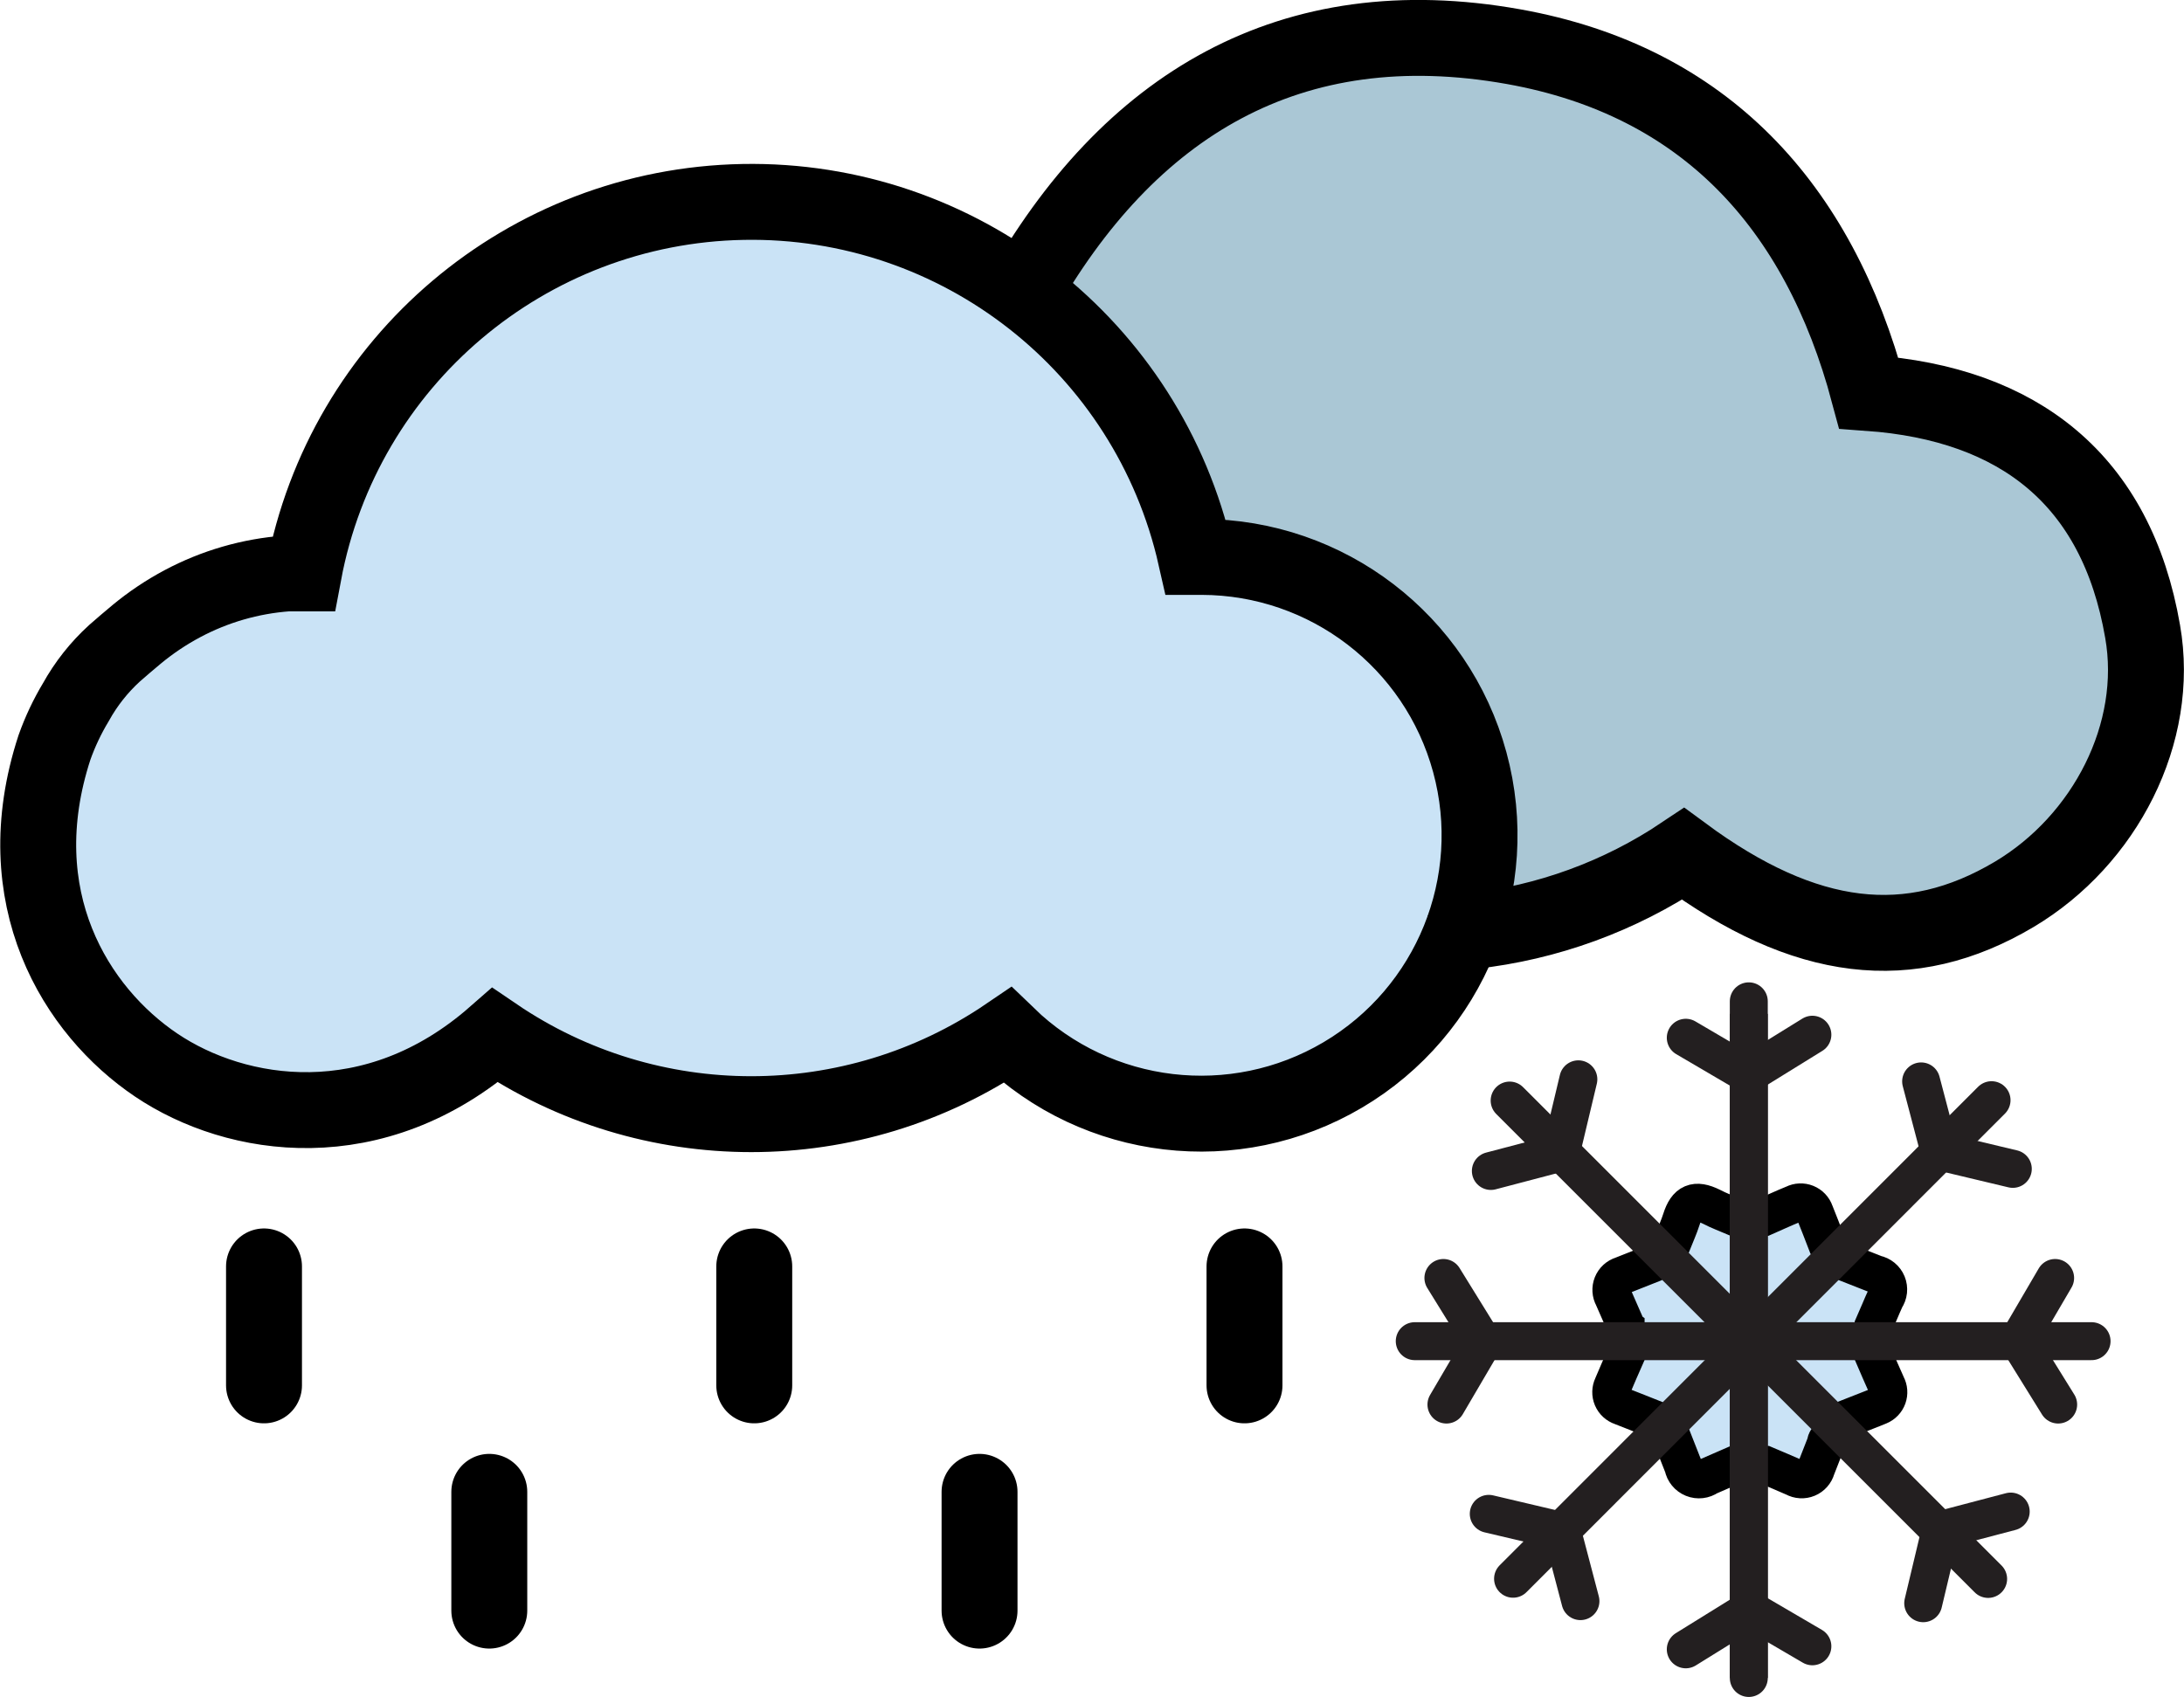
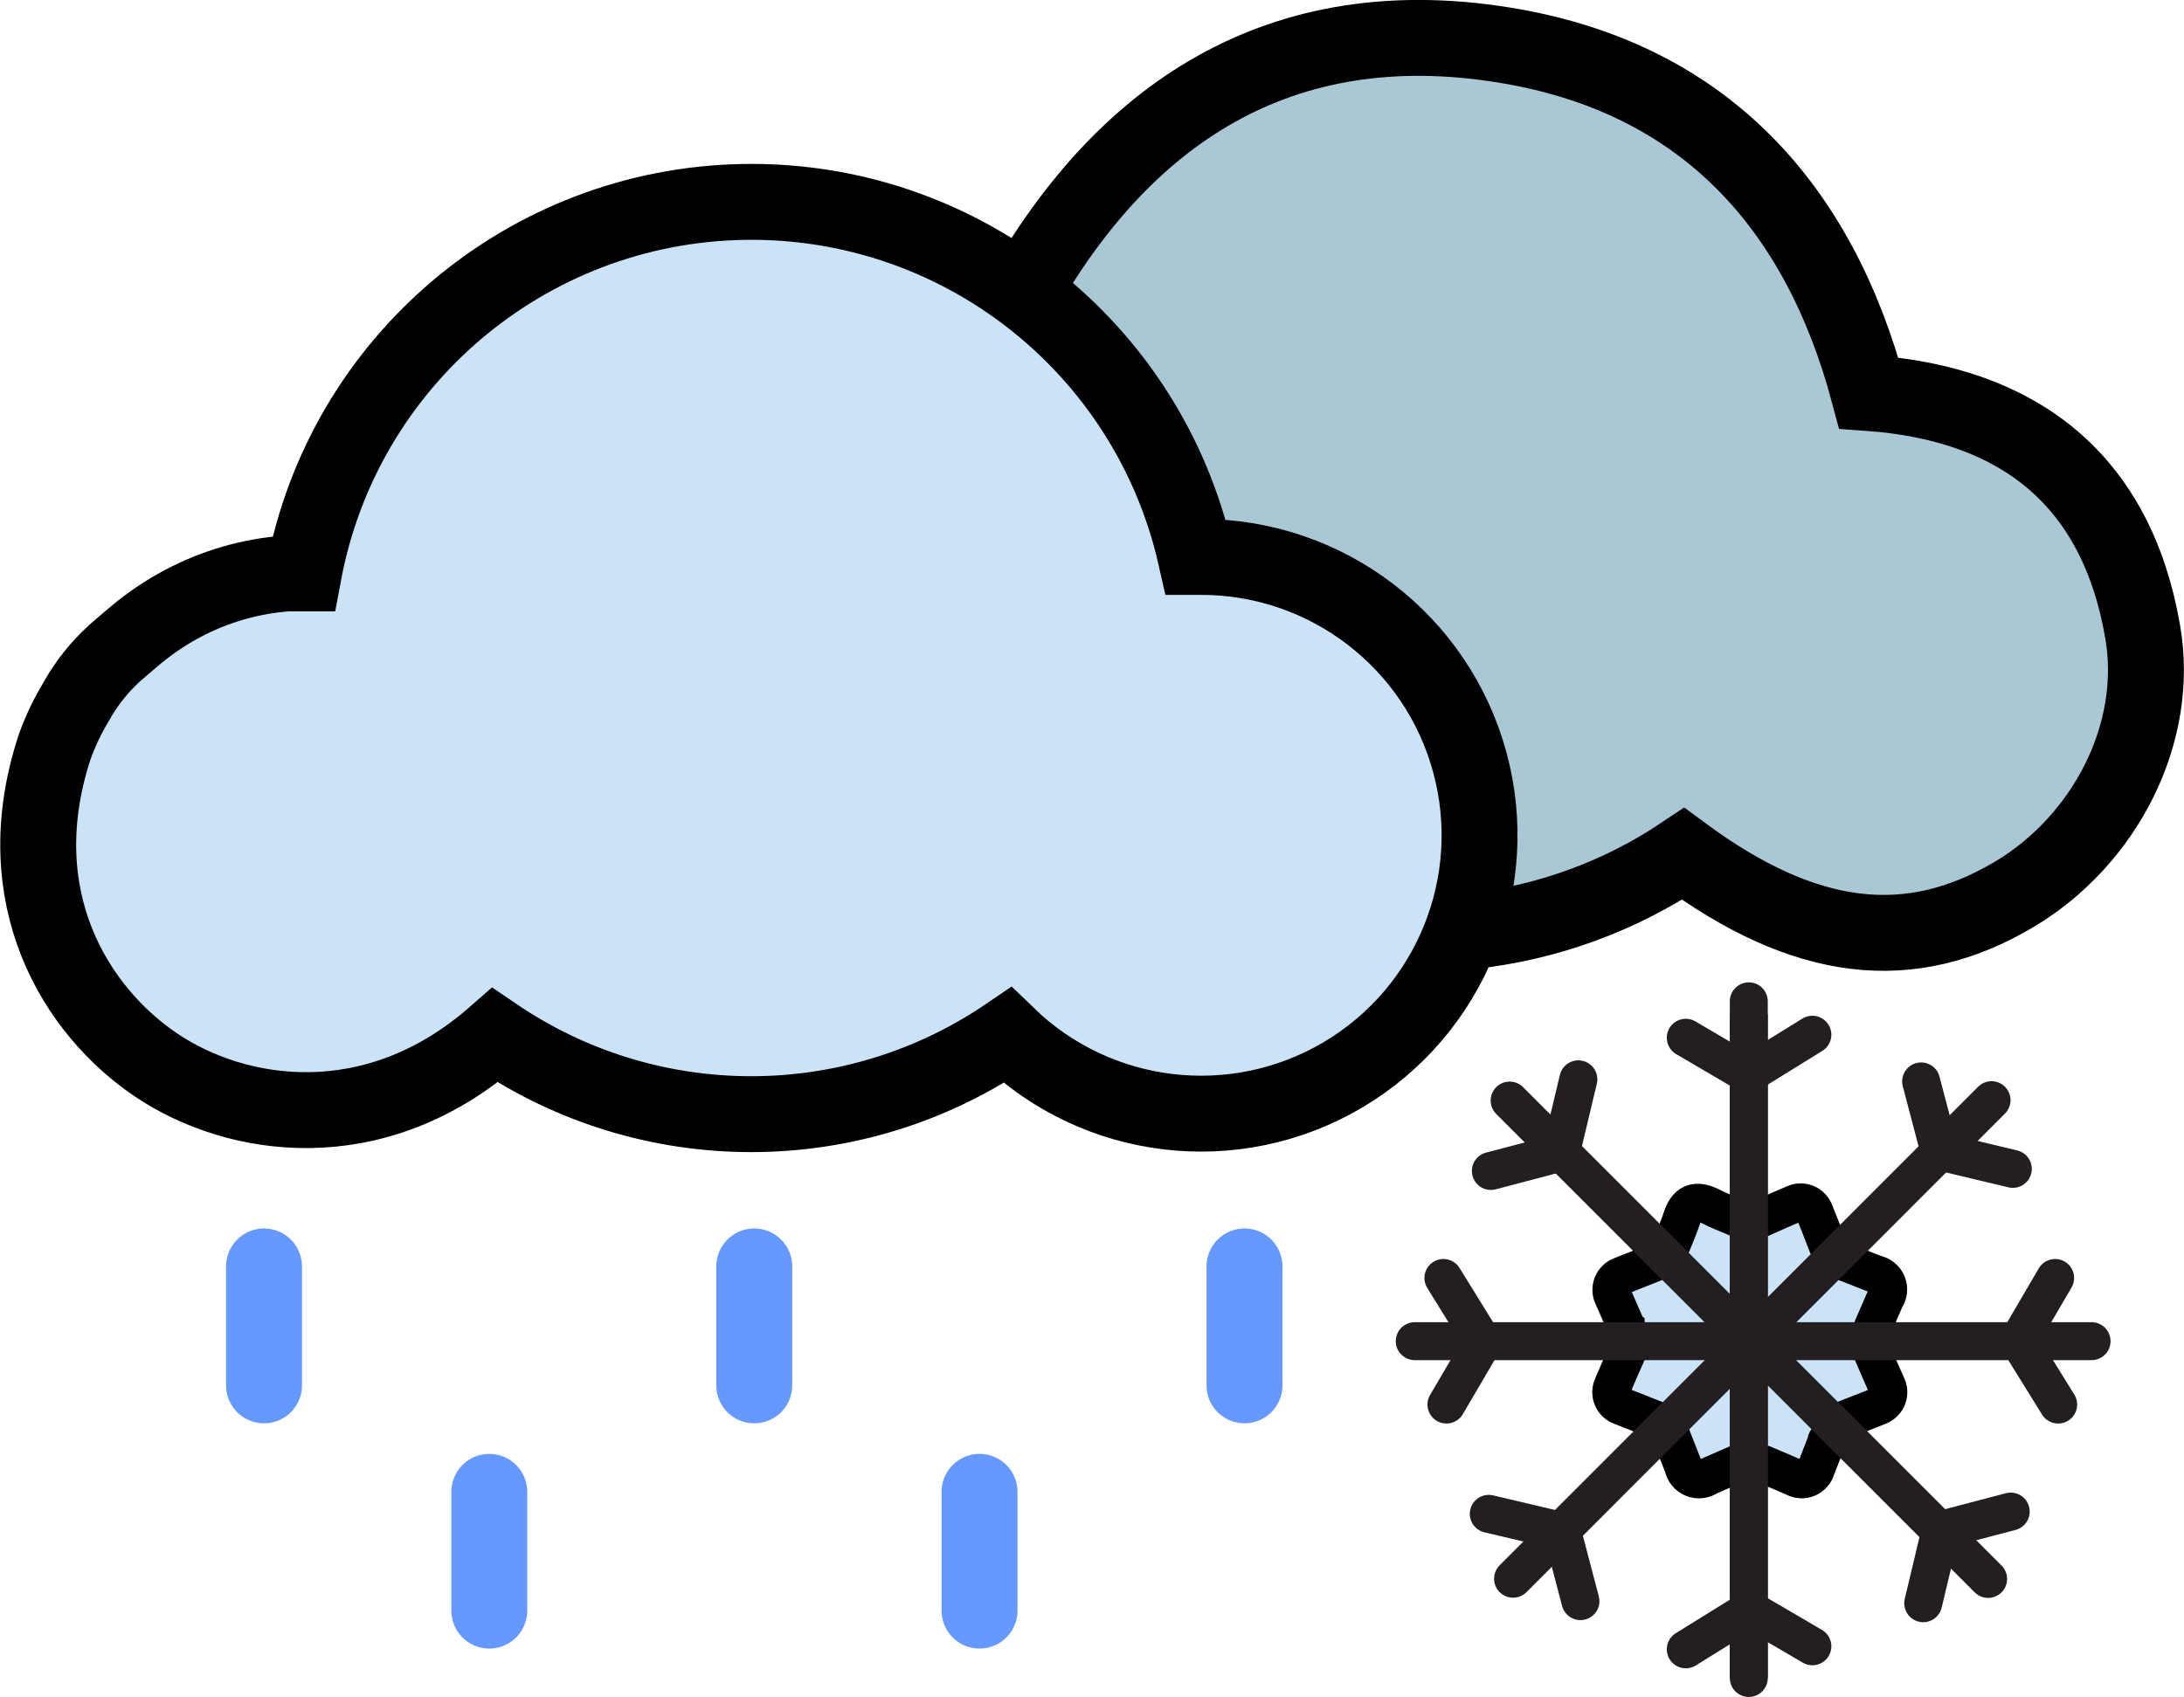
<svg xmlns="http://www.w3.org/2000/svg" viewBox="0 0 115.07 89.43">
  <defs>
-     <style>.cls-1{fill:#cae3f6;}.cls-2{fill:#aac7d5;}.cls-3,.cls-4,.cls-5,.cls-6,.cls-7{fill:none;stroke-miterlimit:10;}.cls-3,.cls-4,.cls-5{stroke:#000;}.cls-3,.cls-4{stroke-width:4px;}.cls-4,.cls-7{stroke-linecap:round;}.cls-5,.cls-6,.cls-7{stroke-width:2px;}.cls-6,.cls-7{stroke:#231f20;}</style>
+     <style>.cls-1{fill:#cae3f6;}.cls-2{fill:#aac7d5;}.cls-3,.cls-4,.cls-5,.cls-6,.cls-7{fill:none;stroke-miterlimit:10;}.cls-3,.cls-4,.cls-5{stroke:#000;}.cls-3,.cls-4{stroke-width:4px;}.cls-4,.cls-7{stroke-linecap:round;stroke:#69F}.cls-5,.cls-6,.cls-7{stroke-width:2px;}.cls-6,.cls-7{stroke:#231f20;}</style>
  </defs>
  <g id="Layer_2" data-name="Layer 2">
    <g id="Layer_1-2" data-name="Layer 1">
      <path class="cls-1" d="M99.4,73c-.22-.51-.45-1-.68-1.55v-1.6c.22-.49.42-1,.62-1.43a.82.82,0,0,0-.52-1.27l-1.45-.57L96.24,65.5c-.22-.57-.42-1.09-.63-1.61a.78.78,0,0,0-1.09-.44c-.28.11-.56.24-.84.36l-.72.32H91.39c-.42-.18-.83-.33-1.21-.53-.87-.43-1.31-.22-1.59.66-.13.41-.31.8-.48,1.23L87,66.61l-1.54.61A.79.79,0,0,0,85,68.36l.57,1.3c0,.07,0,.14.08.22l0,1.58c-.24.54-.46,1.05-.68,1.57a.78.78,0,0,0,.46,1.08l.84.33.78.31,1.07,1.08c.2.51.39,1,.57,1.45a.84.84,0,0,0,1.31.53l1.4-.61H93l.8.34.74.32a.79.79,0,0,0,1.15-.48c.18-.45.35-.89.52-1.33,0-.06,0-.11.1-.23l1.08-1.09,1.3-.51.32-.13A.78.78,0,0,0,99.4,73Z" />
      <path class="cls-2" d="M76.68,50a1.27,1.27,0,0,1,.78-.46,25,25,0,0,0,11.13-4.11c6.44,4.75,12,5.41,17.45,2.13,4.78-2.85,7.71-8.49,6.77-13.84-1.39-8-6.53-12-14.43-12.58C95.74,11.3,89.7,4.72,79.66,2.93,67.92.83,59.37,6,53.65,16.16" />
      <path class="cls-1" d="M63.24,29.81l-.36,0a24,24,0,0,0-47,.87c-.29,0-.58,0-.87,0a14.09,14.09,0,0,0-5.53,1.59A14.8,14.8,0,0,0,7.12,33.9,14.21,14.21,0,0,0,6,35a10,10,0,0,0-2.06,2.49,13.49,13.49,0,0,0-1.13,2.4C.19,47.79,3.92,53.75,8.14,56.6c4.38,2.95,11.5,4,17.86-1.57a24,24,0,0,0,27,0A14.67,14.67,0,1,0,63.24,29.81Z" />
      <path class="cls-3" d="M76.77,49.53a1.32,1.32,0,0,1,.77-.46A24.92,24.92,0,0,0,88.68,45c6.44,4.75,11.95,5.4,17.45,2.13,4.78-2.85,7.7-8.5,6.76-13.85-1.38-8-6.52-12-14.43-12.57C95.82,10.83,89.79,4.26,79.75,2.46,68,.36,59.45,5.51,53.73,15.7" />
      <path class="cls-3" d="M63.32,29.35H63a24,24,0,0,0-47,.87l-.87,0a13.89,13.89,0,0,0-5.53,1.6A14.38,14.38,0,0,0,7.2,33.43c-.4.33-.79.67-1.17,1A10.11,10.11,0,0,0,4,37a13.24,13.24,0,0,0-1.13,2.39C.28,47.32,4,53.28,8.23,56.13s11.5,4,17.85-1.57a24,24,0,0,0,27,0A14.67,14.67,0,1,0,63.32,29.35Z" />
      <line class="cls-4" x1="65.57" y1="66.74" x2="65.57" y2="73.01" />
      <line class="cls-4" x1="39.74" y1="66.74" x2="39.74" y2="73.01" />
      <line class="cls-4" x1="13.91" y1="66.74" x2="13.91" y2="73.01" />
      <line class="cls-4" x1="51.61" y1="78.62" x2="51.61" y2="84.88" />
      <line class="cls-4" x1="25.78" y1="78.62" x2="25.78" y2="84.88" />
      <path class="cls-5" d="M99.4,73c-.22-.51-.45-1-.68-1.55v-1.6c.22-.49.42-1,.62-1.43a.82.82,0,0,0-.52-1.27l-1.45-.57L96.24,65.5c-.22-.57-.42-1.09-.63-1.61a.78.78,0,0,0-1.09-.44c-.28.11-.56.24-.84.36l-.72.32H91.39c-.42-.18-.83-.33-1.21-.53-.87-.43-1.31-.22-1.59.66-.13.41-.31.8-.48,1.23L87,66.61l-1.54.61A.79.79,0,0,0,85,68.36l.57,1.3c0,.07,0,.14.08.22l0,1.58c-.24.54-.46,1.05-.68,1.57a.78.78,0,0,0,.46,1.08l.84.33.78.31,1.07,1.08c.2.51.39,1,.57,1.45a.84.84,0,0,0,1.31.53l1.4-.61H93l.8.34.74.32a.79.79,0,0,0,1.15-.48c.18-.45.35-.89.52-1.33,0-.06,0-.11.1-.23l1.08-1.09,1.3-.51.32-.13A.78.78,0,0,0,99.4,73Z" />
      <line class="cls-6" x1="92.14" y1="53.43" x2="92.14" y2="88.43" />
      <line class="cls-7" x1="92.14" y1="52.77" x2="92.14" y2="88.43" />
      <polyline class="cls-7" points="88.82 54.69 92.11 56.62 95.49 54.53" />
      <polyline class="cls-7" points="95.49 86.76 92.19 84.83 88.82 86.92" />
      <line class="cls-7" x1="79.54" y1="58" x2="104.75" y2="83.21" />
      <polyline class="cls-7" points="78.55 61.71 82.24 60.74 83.16 56.88" />
      <polyline class="cls-7" points="105.94 79.66 102.25 80.63 101.33 84.49" />
      <line class="cls-7" x1="104.93" y1="57.98" x2="79.72" y2="83.2" />
      <polyline class="cls-7" points="101.22 56.99 102.19 60.68 106.05 61.6" />
      <polyline class="cls-7" points="83.27 84.38 82.3 80.69 78.44 79.78" />
      <line class="cls-7" x1="110.2" y1="70.68" x2="74.54" y2="70.68" />
      <polyline class="cls-7" points="108.28 67.35 106.35 70.65 108.44 74.02" />
      <polyline class="cls-7" points="76.21 74.02 78.14 70.73 76.05 67.35" />
    </g>
  </g>
</svg>
